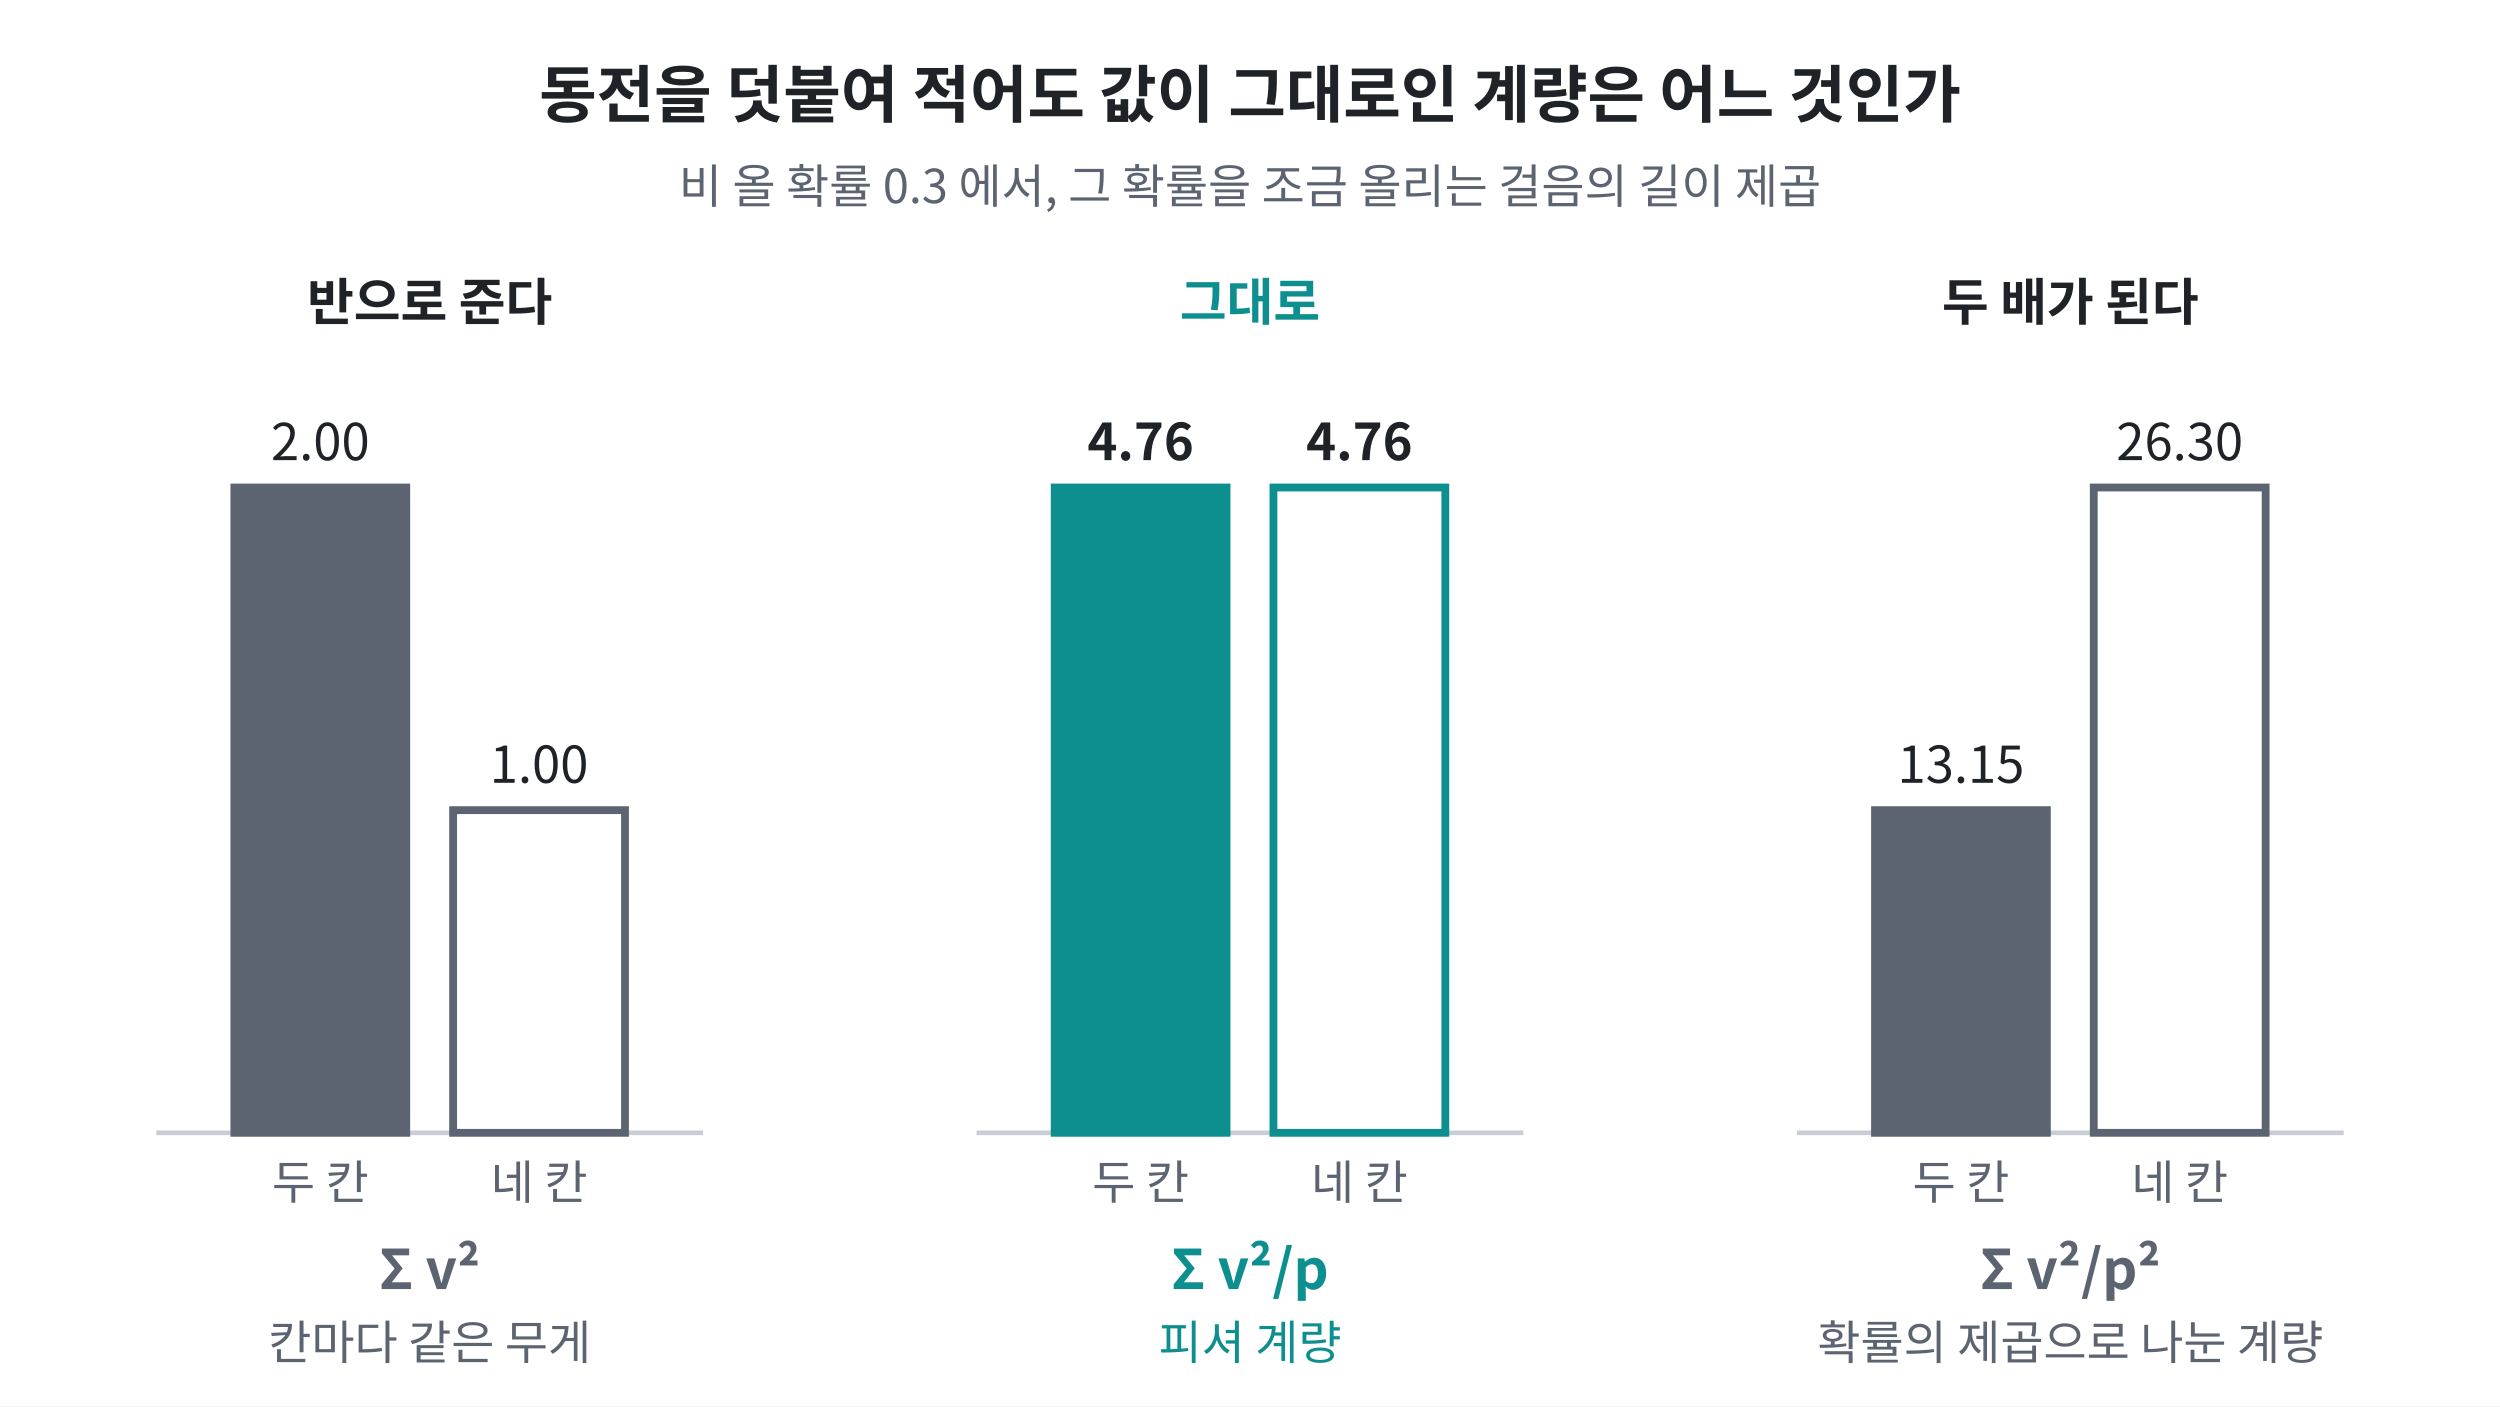
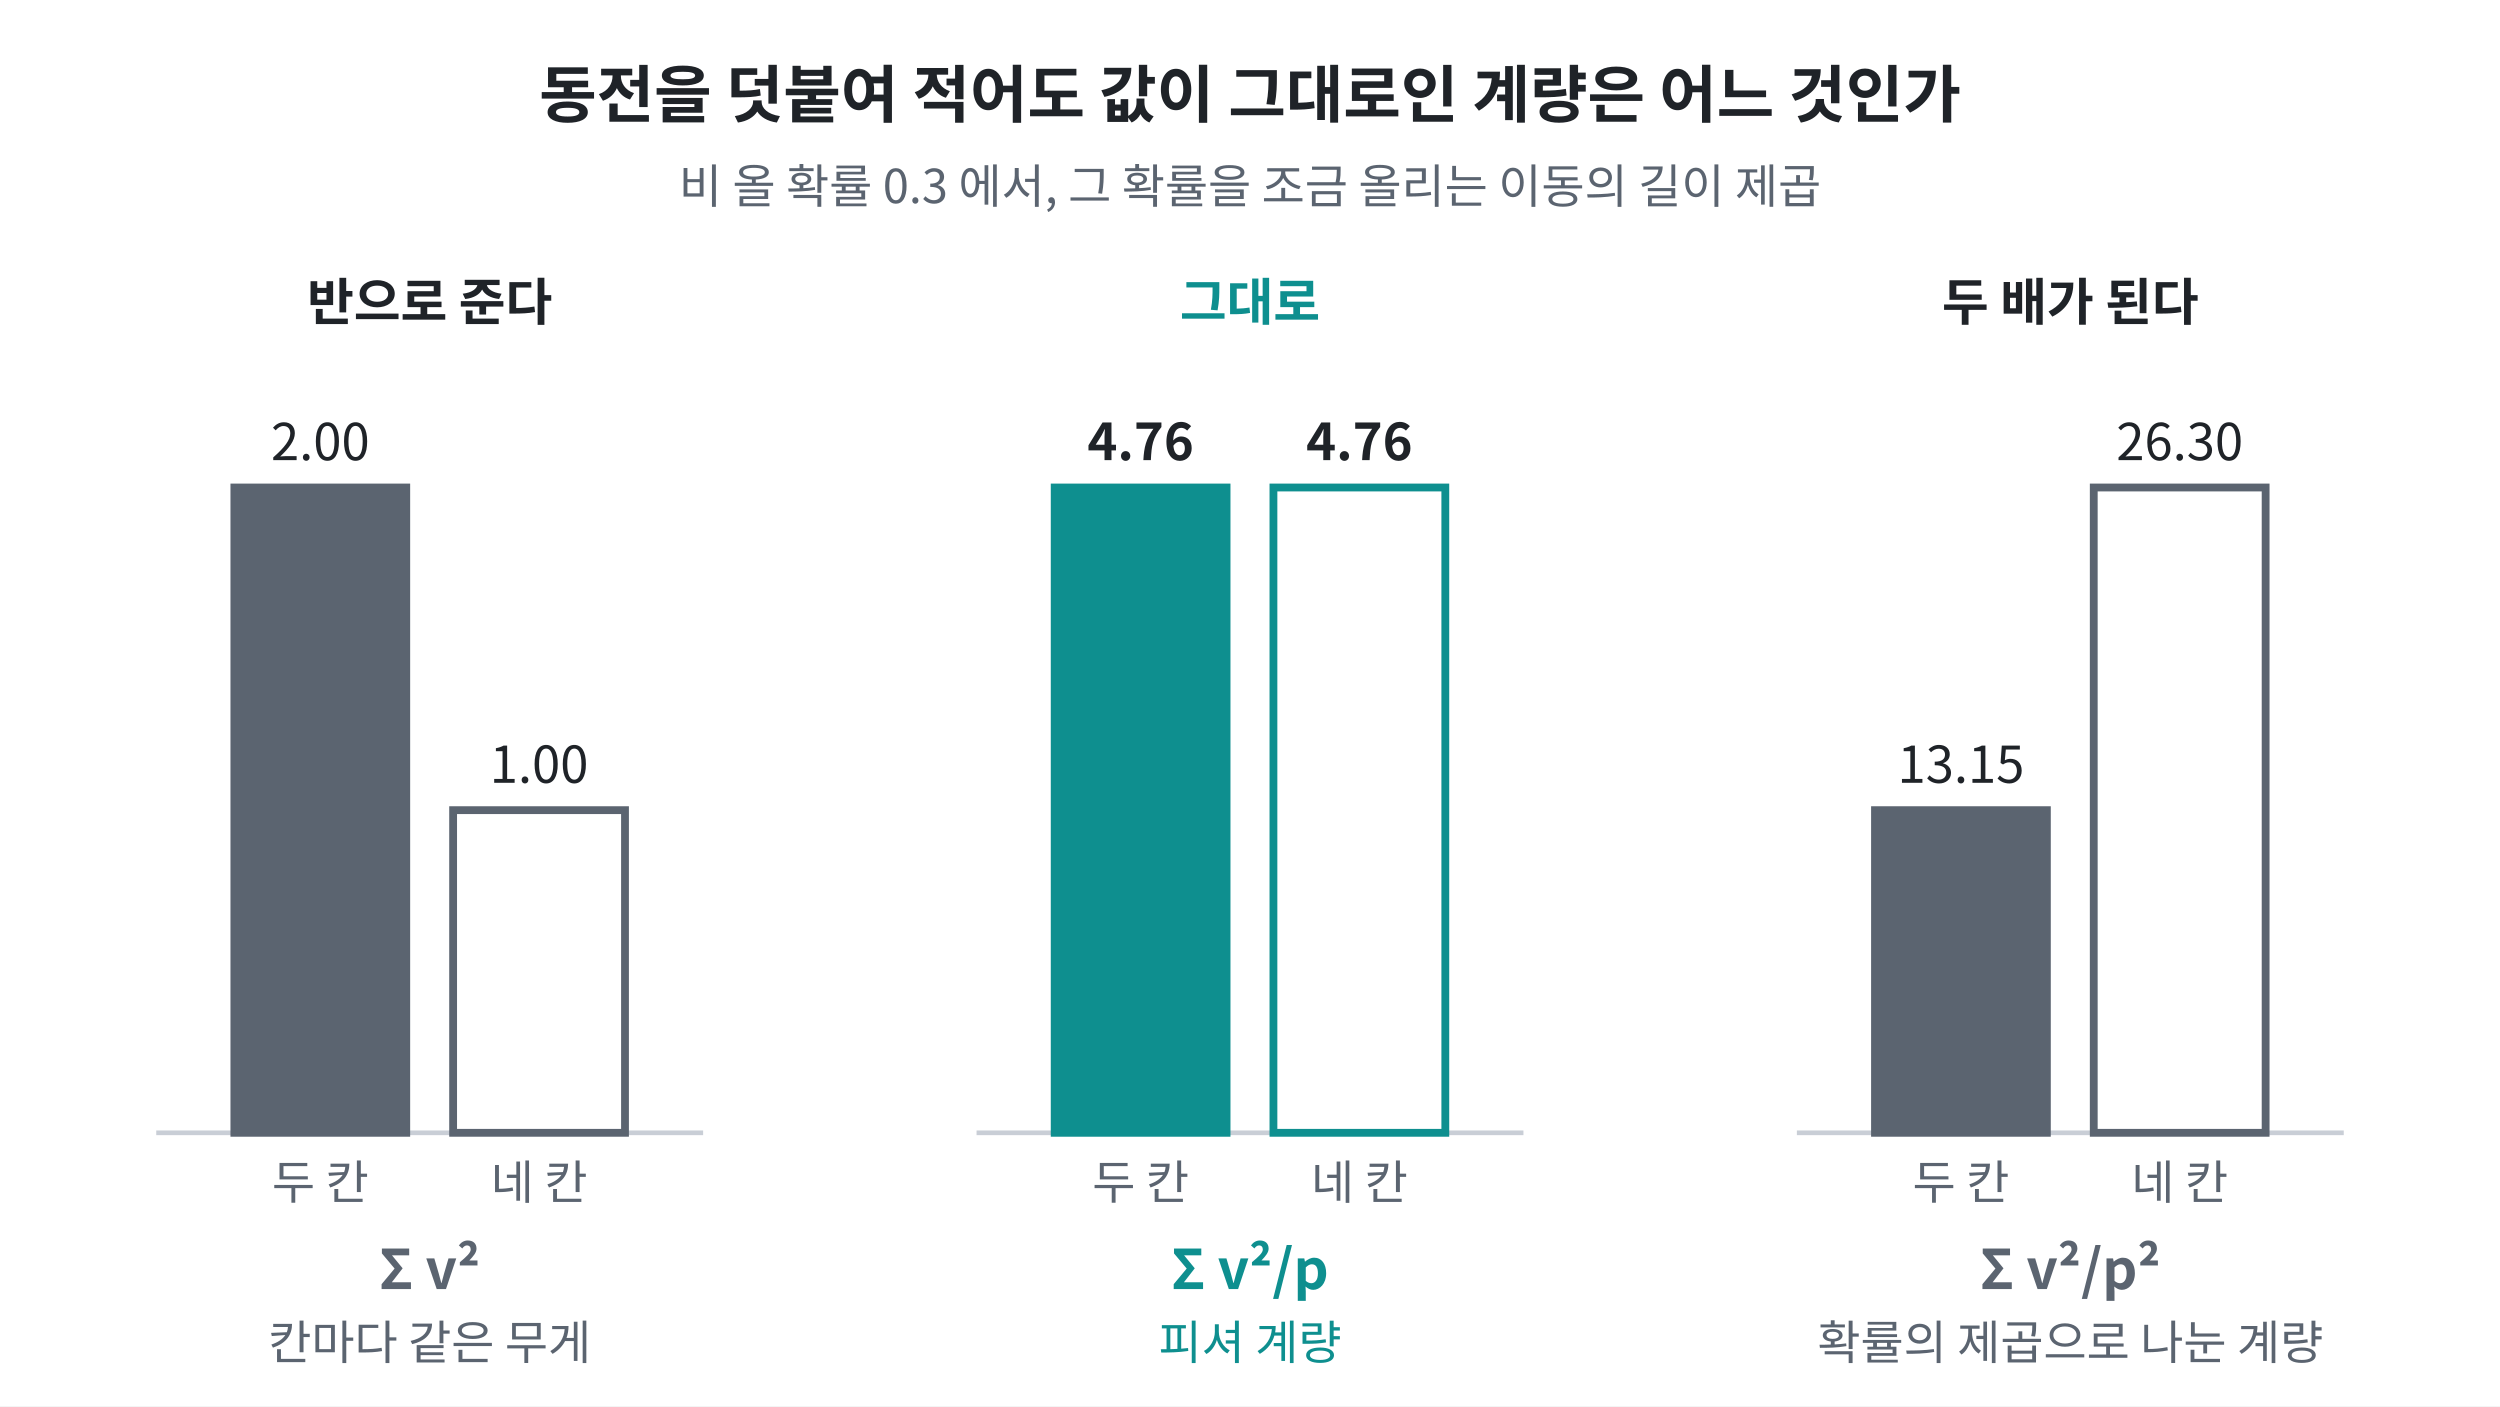
<svg xmlns="http://www.w3.org/2000/svg" viewBox="0 0 640 360" font-family="'Noto Sans KR', 'Noto Sans CJK KR', sans-serif">
  <rect width="640" height="360" fill="#ffffff" />
  <text x="320.0" y="30.0" fill="#1f2328" font-size="16" text-anchor="middle" font-weight="700">동전을 덧붙여 적어도 값이 그대로인 계량은 어느 것인가</text>
-   <text x="320.0" y="52.0" fill="#5b6470" font-size="12" text-anchor="middle" font-weight="400">비 올 확률 0.3 에서, 그 확률을 조금 올리는 걸음의 길이 제곱</text>
+   <text x="320.0" y="52.0" fill="#5b6470" font-size="12" text-anchor="middle" font-weight="400">비 올 확률 0.3 에서, 그 확률을 조금 올리는 이동의 길이 제곱</text>
  <line x1="40.0" y1="290.0" x2="180.0" y2="290.0" stroke="#c9ced6" stroke-width="1.2" />
  <rect x="60.0" y="124.8" width="44" height="165.2" fill="#5b6470" stroke="#5b6470" stroke-width="2" />
  <text x="82.0" y="117.8" fill="#1f2328" font-size="13" text-anchor="middle" font-weight="400">2.00</text>
  <text x="82.0" y="307.0" fill="#5b6470" font-size="12" text-anchor="middle" font-weight="400">두 칸</text>
  <rect x="116.0" y="207.4" width="44" height="82.6" fill="#ffffff" stroke="#5b6470" stroke-width="2" />
  <text x="138.0" y="200.4" fill="#1f2328" font-size="13" text-anchor="middle" font-weight="400">1.00</text>
  <text x="138.0" y="307.0" fill="#5b6470" font-size="12" text-anchor="middle" font-weight="400">네 칸</text>
  <text x="110.0" y="330.0" fill="#5b6470" font-size="14" text-anchor="middle" font-weight="700">Σ v²</text>
  <text x="110.0" y="348.0" fill="#5b6470" font-size="12" text-anchor="middle" font-weight="400">칸마다 같은 무게</text>
  <text x="110.0" y="82.0" fill="#1f2328" font-size="13" text-anchor="middle" font-weight="700">반으로 준다</text>
  <line x1="250.0" y1="290.0" x2="390.0" y2="290.0" stroke="#c9ced6" stroke-width="1.2" />
  <rect x="270.0" y="124.8" width="44" height="165.2" fill="#0e8f8f" stroke="#0e8f8f" stroke-width="2" />
  <text x="292.0" y="117.8" fill="#1f2328" font-size="13" text-anchor="middle" font-weight="700">4.76</text>
  <text x="292.0" y="307.0" fill="#5b6470" font-size="12" text-anchor="middle" font-weight="400">두 칸</text>
  <rect x="326.0" y="124.8" width="44" height="165.2" fill="#ffffff" stroke="#0e8f8f" stroke-width="2" />
  <text x="348.0" y="117.8" fill="#1f2328" font-size="13" text-anchor="middle" font-weight="700">4.76</text>
  <text x="348.0" y="307.0" fill="#5b6470" font-size="12" text-anchor="middle" font-weight="400">네 칸</text>
  <text x="320.0" y="330.0" fill="#0e8f8f" font-size="14" text-anchor="middle" font-weight="700">Σ v²/p</text>
  <text x="320.0" y="348.0" fill="#0e8f8f" font-size="12" text-anchor="middle" font-weight="400">피셔 계량</text>
  <text x="320.0" y="82.0" fill="#0e8f8f" font-size="13" text-anchor="middle" font-weight="700">그대로</text>
  <line x1="460.0" y1="290.0" x2="600.0" y2="290.0" stroke="#c9ced6" stroke-width="1.2" />
  <rect x="480.0" y="207.4" width="44" height="82.6" fill="#5b6470" stroke="#5b6470" stroke-width="2" />
  <text x="502.0" y="200.4" fill="#1f2328" font-size="13" text-anchor="middle" font-weight="400">13.15</text>
  <text x="502.0" y="307.0" fill="#5b6470" font-size="12" text-anchor="middle" font-weight="400">두 칸</text>
  <rect x="536.0" y="124.8" width="44" height="165.2" fill="#ffffff" stroke="#5b6470" stroke-width="2" />
  <text x="558.0" y="117.8" fill="#1f2328" font-size="13" text-anchor="middle" font-weight="400">26.30</text>
  <text x="558.0" y="307.0" fill="#5b6470" font-size="12" text-anchor="middle" font-weight="400">네 칸</text>
  <text x="530.0" y="330.0" fill="#5b6470" font-size="14" text-anchor="middle" font-weight="700">Σ v²/p²</text>
  <text x="530.0" y="348.0" fill="#5b6470" font-size="12" text-anchor="middle" font-weight="400">확률의 제곱으로 나눈 계량</text>
  <text x="530.0" y="82.0" fill="#1f2328" font-size="13" text-anchor="middle" font-weight="700">두 배가 된다</text>
</svg>
